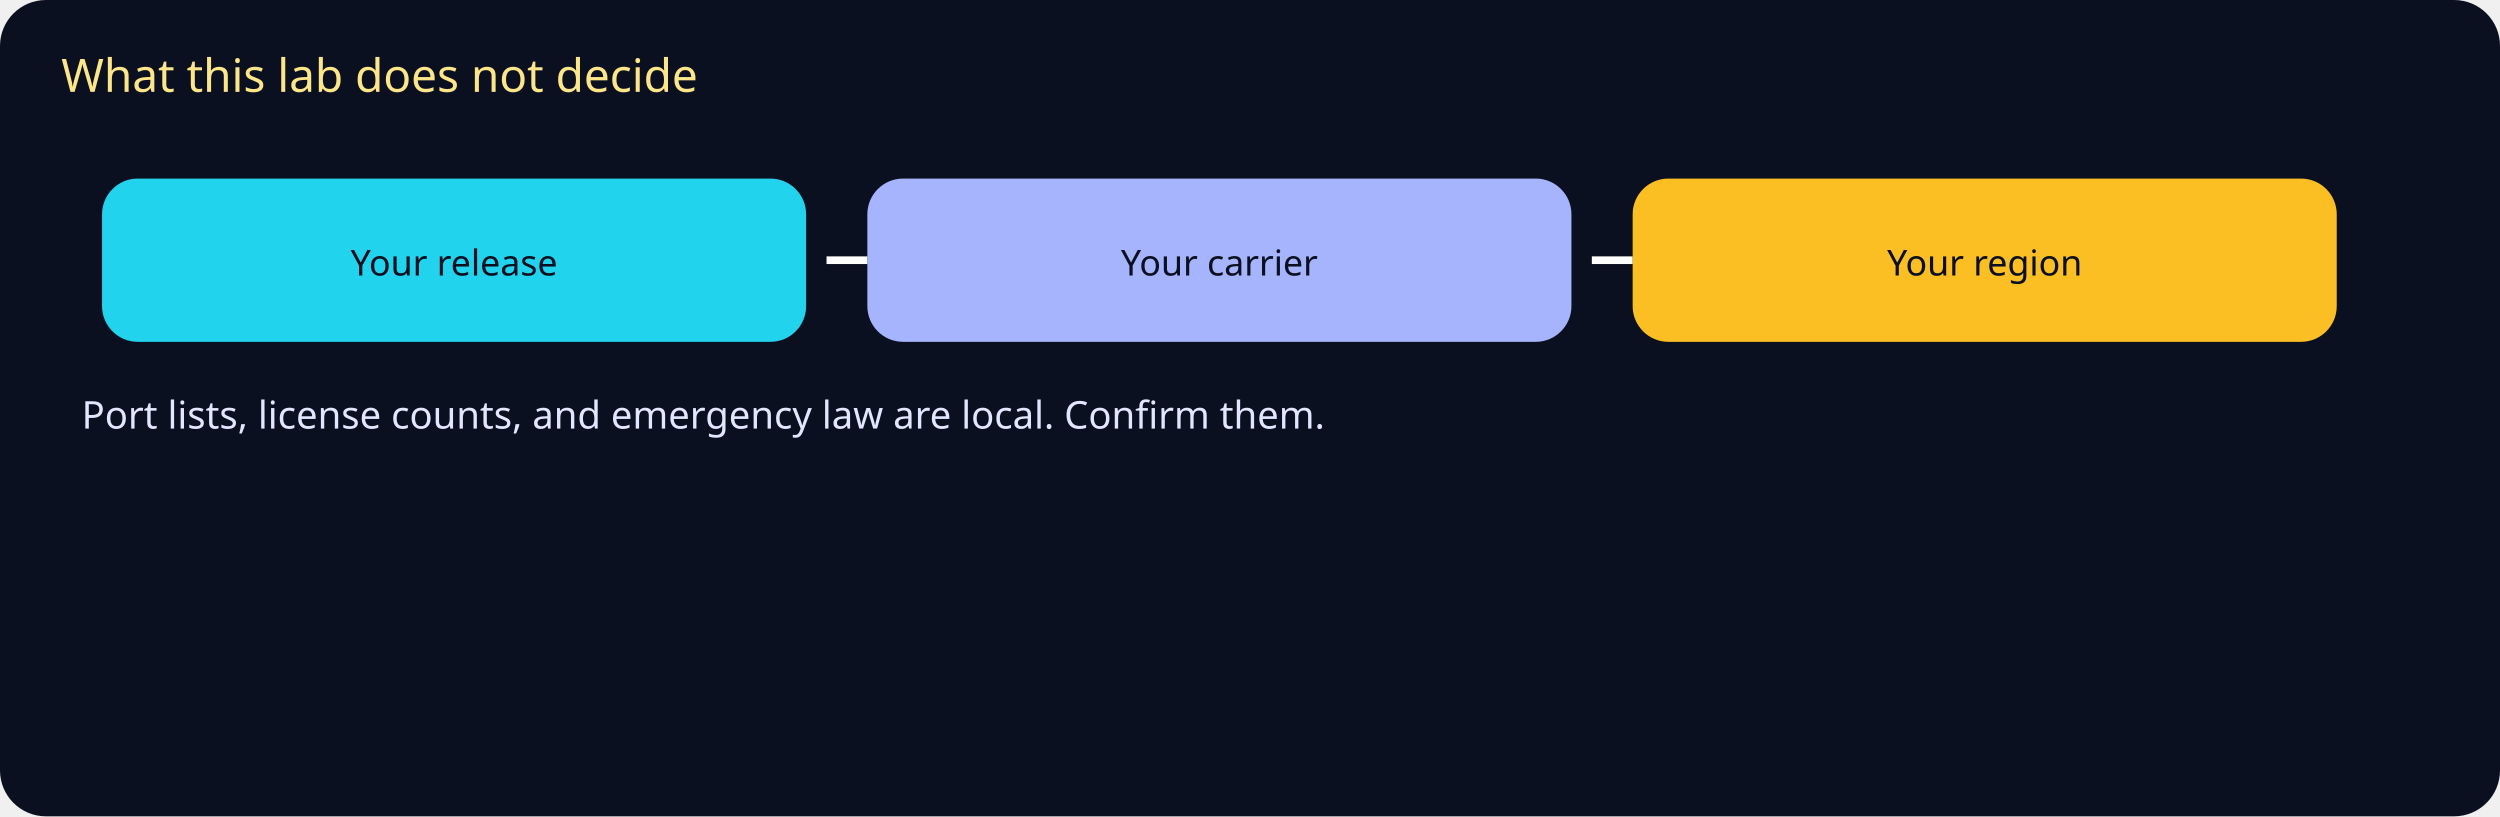
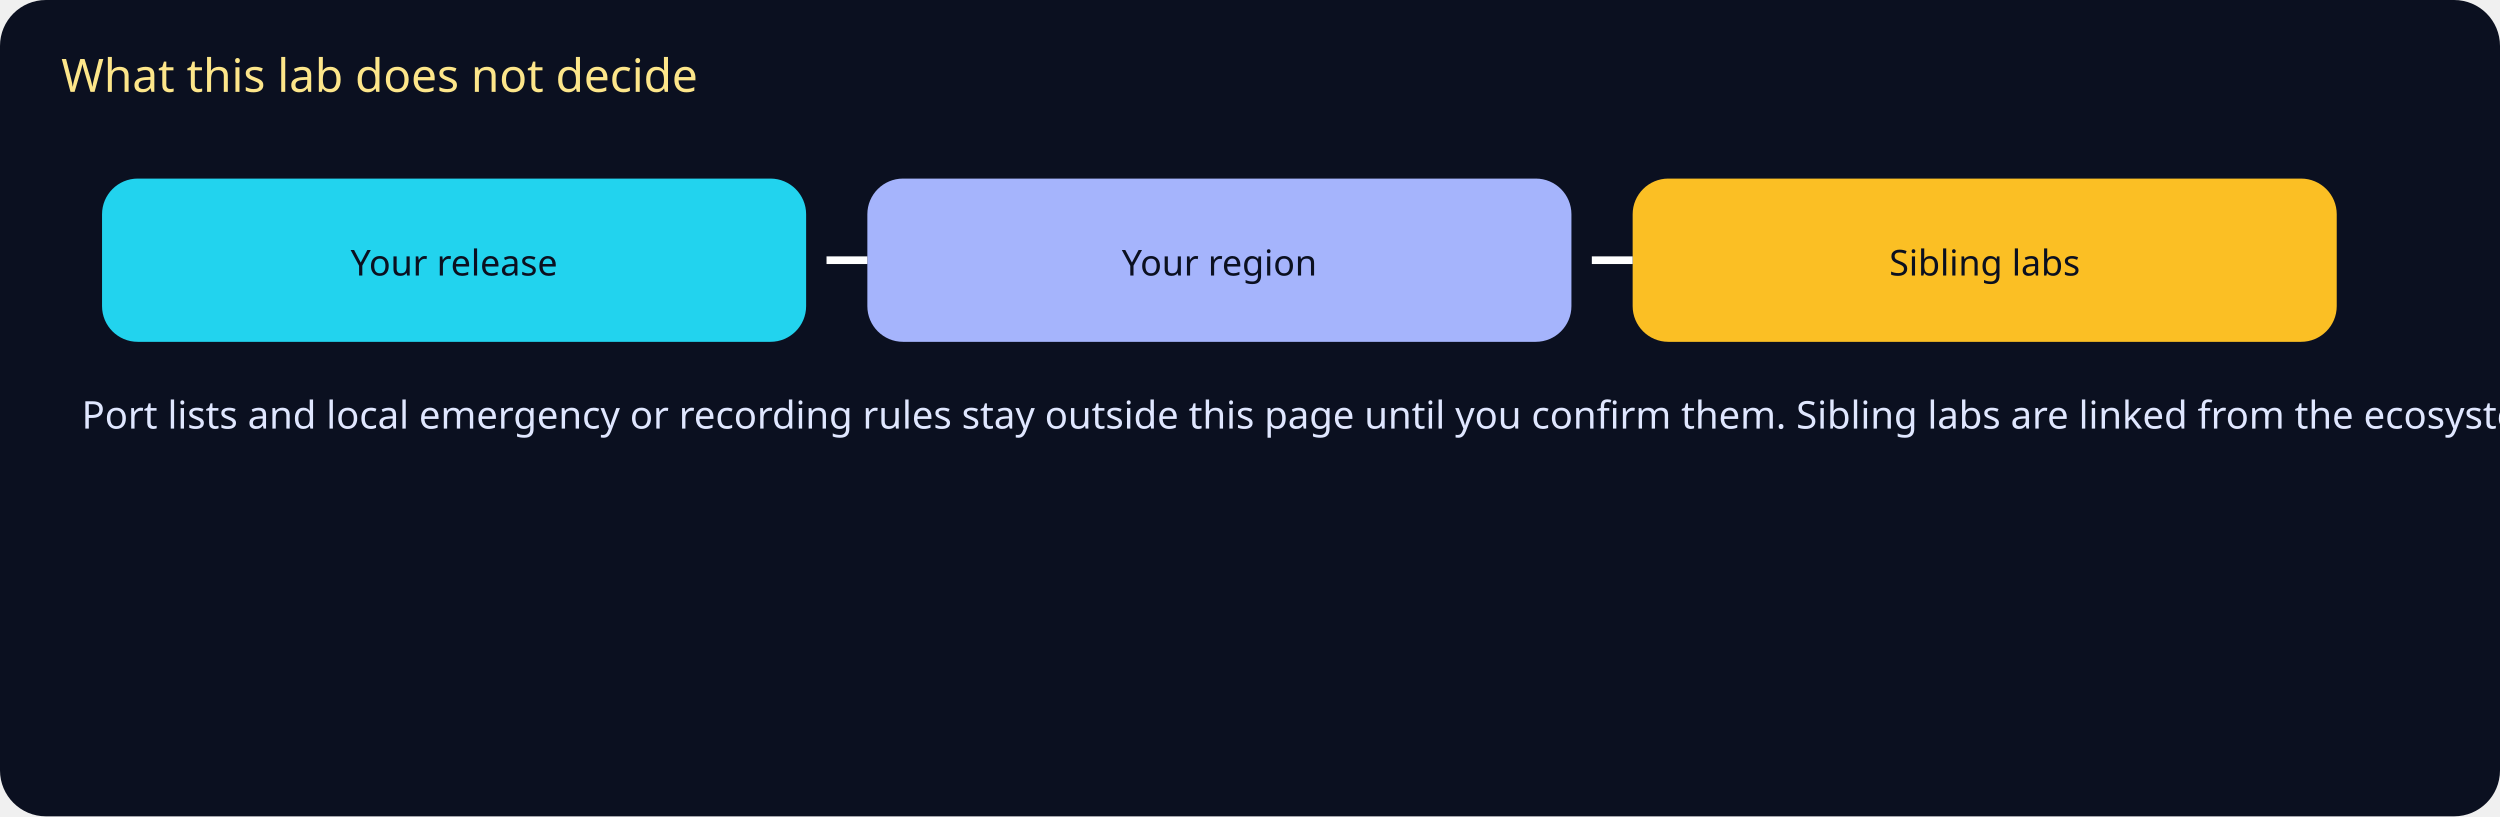
<svg xmlns="http://www.w3.org/2000/svg" viewBox="0 0 980 320" role="img" aria-label="What this lab does not decide">
  <rect width="980" height="320" rx="18" fill="#0b1020" />
  <text x="24" y="36" fill="#fde68a" font-family="system-ui,sans-serif" font-size="18">What this lab does not decide</text>
  <rect x="40.0" y="70" width="276.0" height="64" rx="14" fill="#22d3ee" />
  <text x="178.0" y="108" text-anchor="middle" font-size="14" font-family="system-ui,sans-serif" fill="#0b1020">Your release</text>
  <rect x="340.0" y="70" width="276.0" height="64" rx="14" fill="#a5b4fc" />
-   <text x="478.0" y="108" text-anchor="middle" font-size="14" font-family="system-ui,sans-serif" fill="#0b1020">Your carrier</text>
+   <text x="478.0" y="108" text-anchor="middle" font-size="14" font-family="system-ui,sans-serif" fill="#0b1020">Your region</text>
  <path d="M324.0 102 H340.0" stroke="#fff" stroke-width="3" />
  <rect x="640.0" y="70" width="276.0" height="64" rx="14" fill="#fbbf24" />
-   <text x="778.0" y="108" text-anchor="middle" font-size="14" font-family="system-ui,sans-serif" fill="#0b1020">Your region</text>
+   <text x="778.0" y="108" text-anchor="middle" font-size="14" font-family="system-ui,sans-serif" fill="#0b1020">Sibling labs</text>
  <path d="M624.0 102 H640.0" stroke="#fff" stroke-width="3" />
-   <text x="32" y="168" fill="#e0e7ff" font-size="15" font-family="system-ui,sans-serif">Port lists, license counts, and emergency law are local. Confirm them.</text>
+   <text x="32" y="168" fill="#e0e7ff" font-size="15" font-family="system-ui,sans-serif">Port lists and local emergency or recording rules stay outside this page until you confirm them. Sibling labs are linked from the ecosystem page.</text>
</svg>
